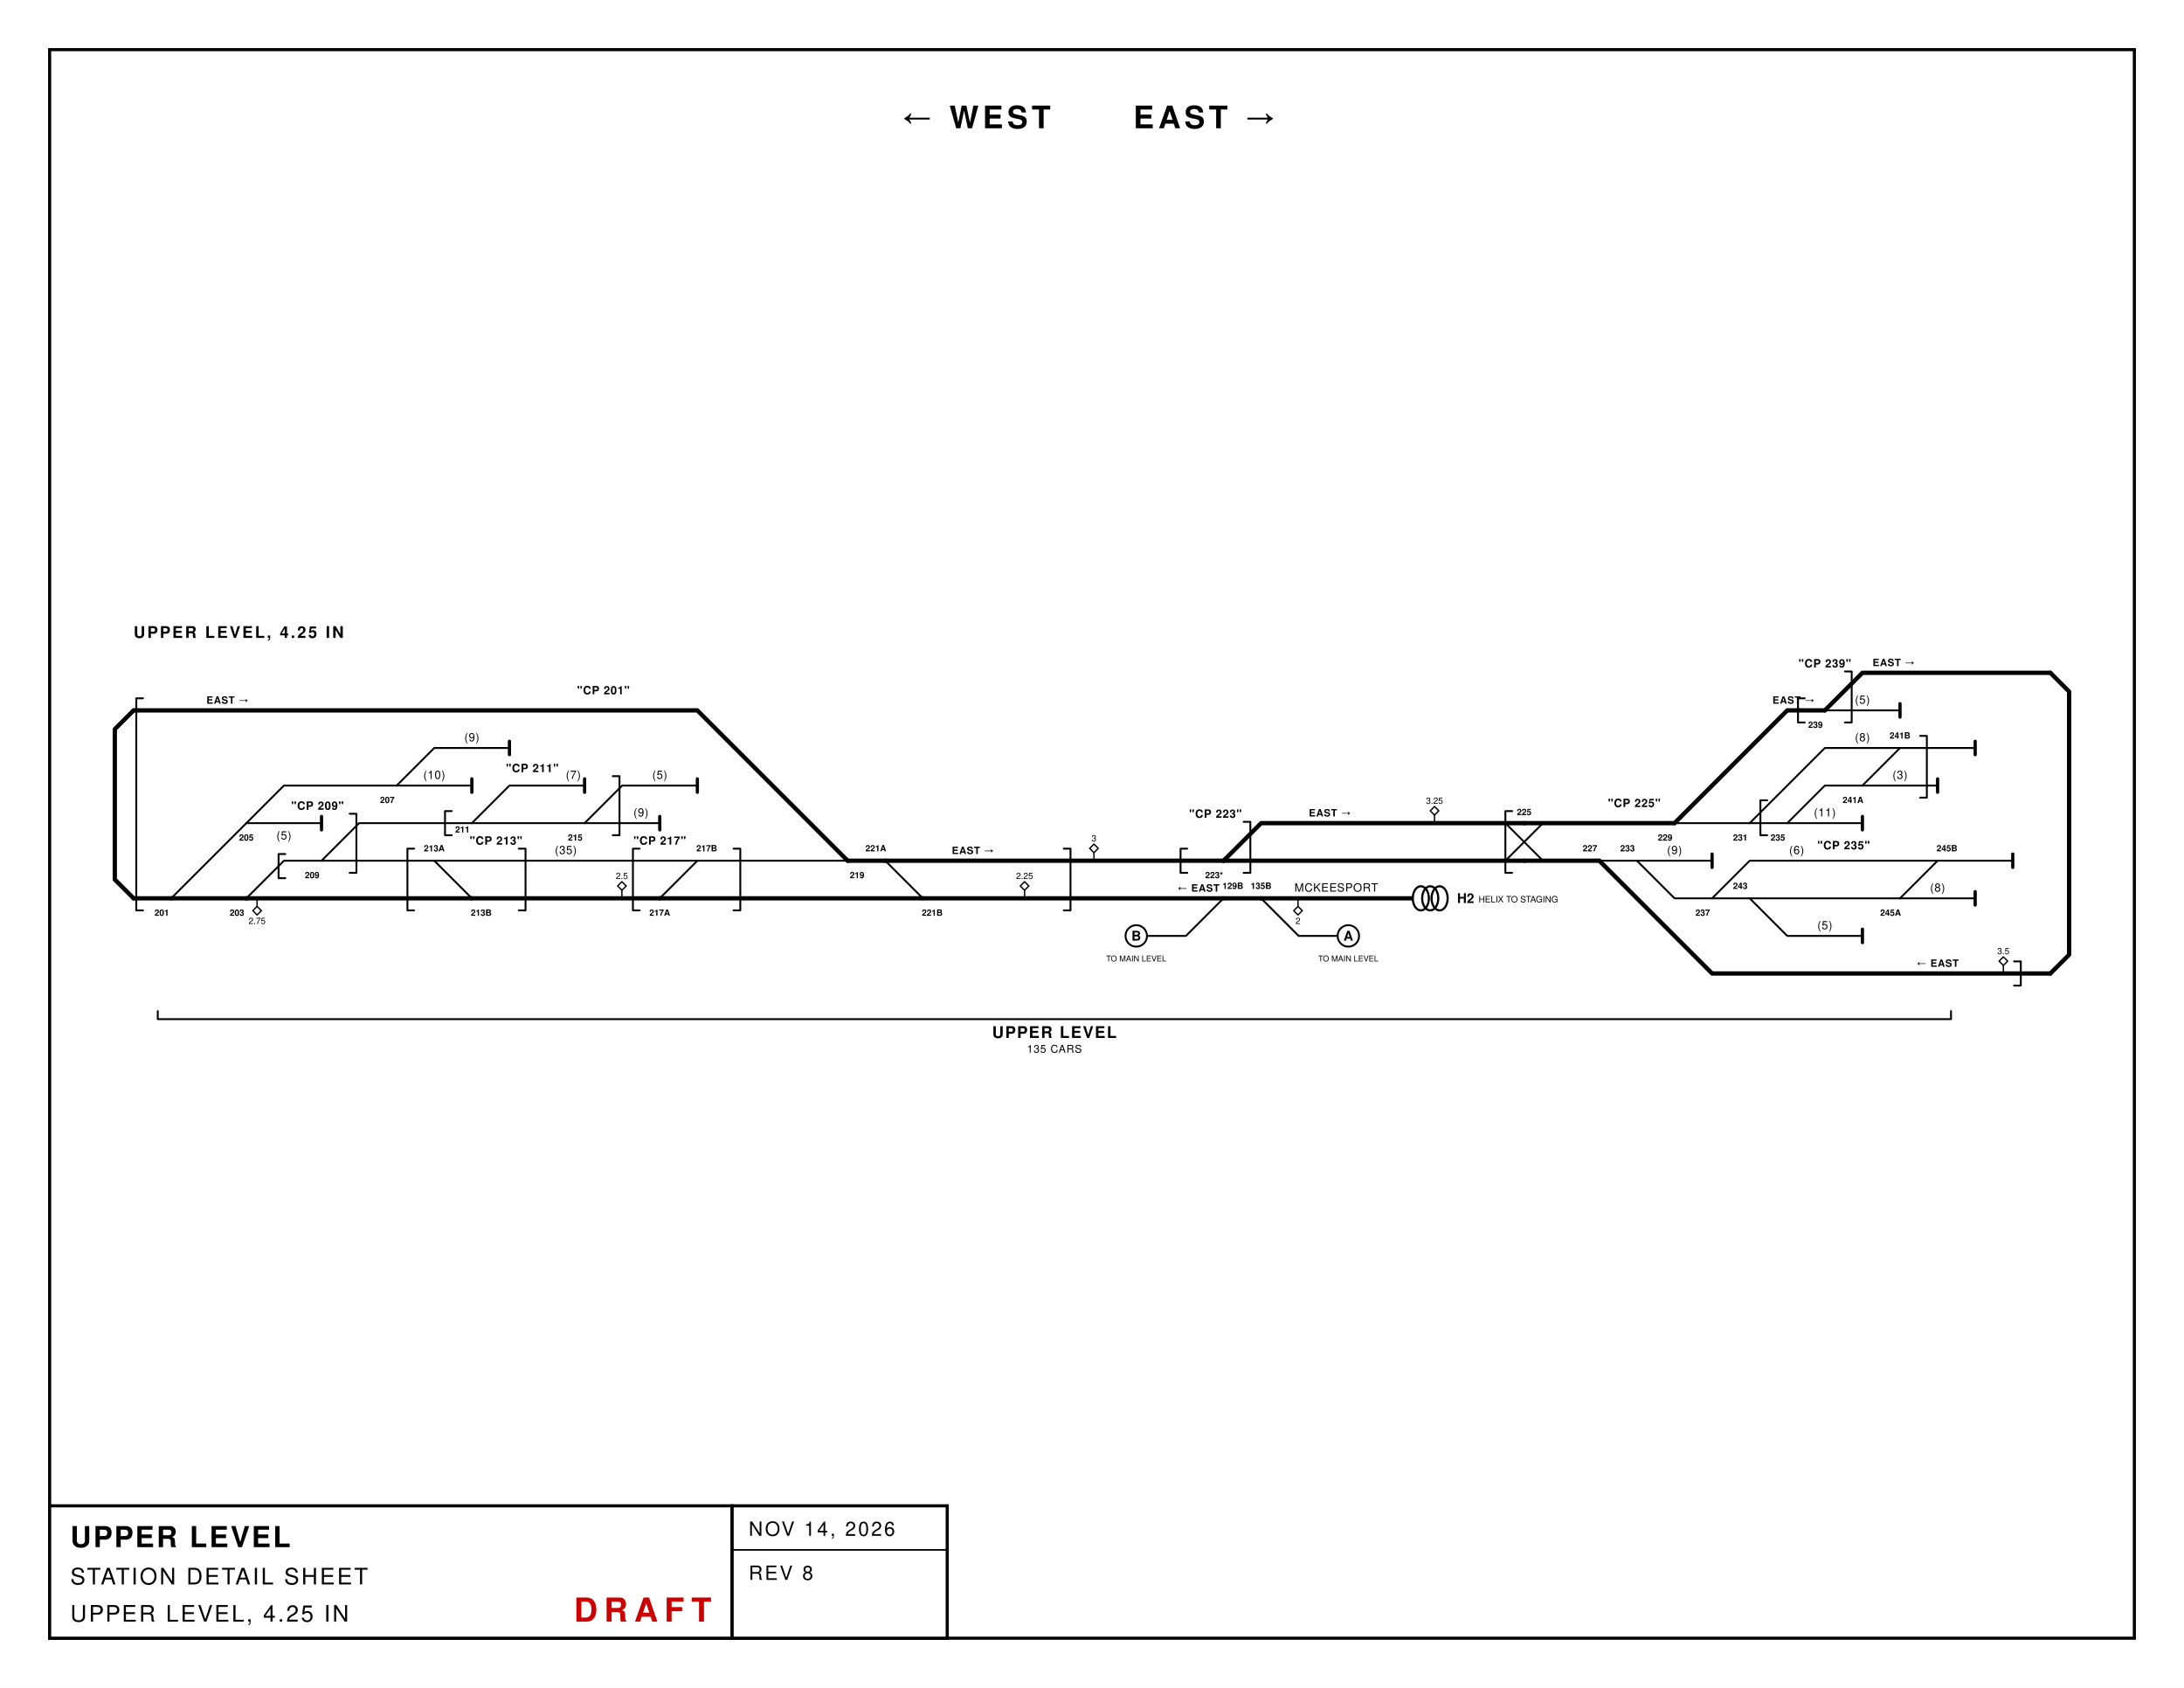
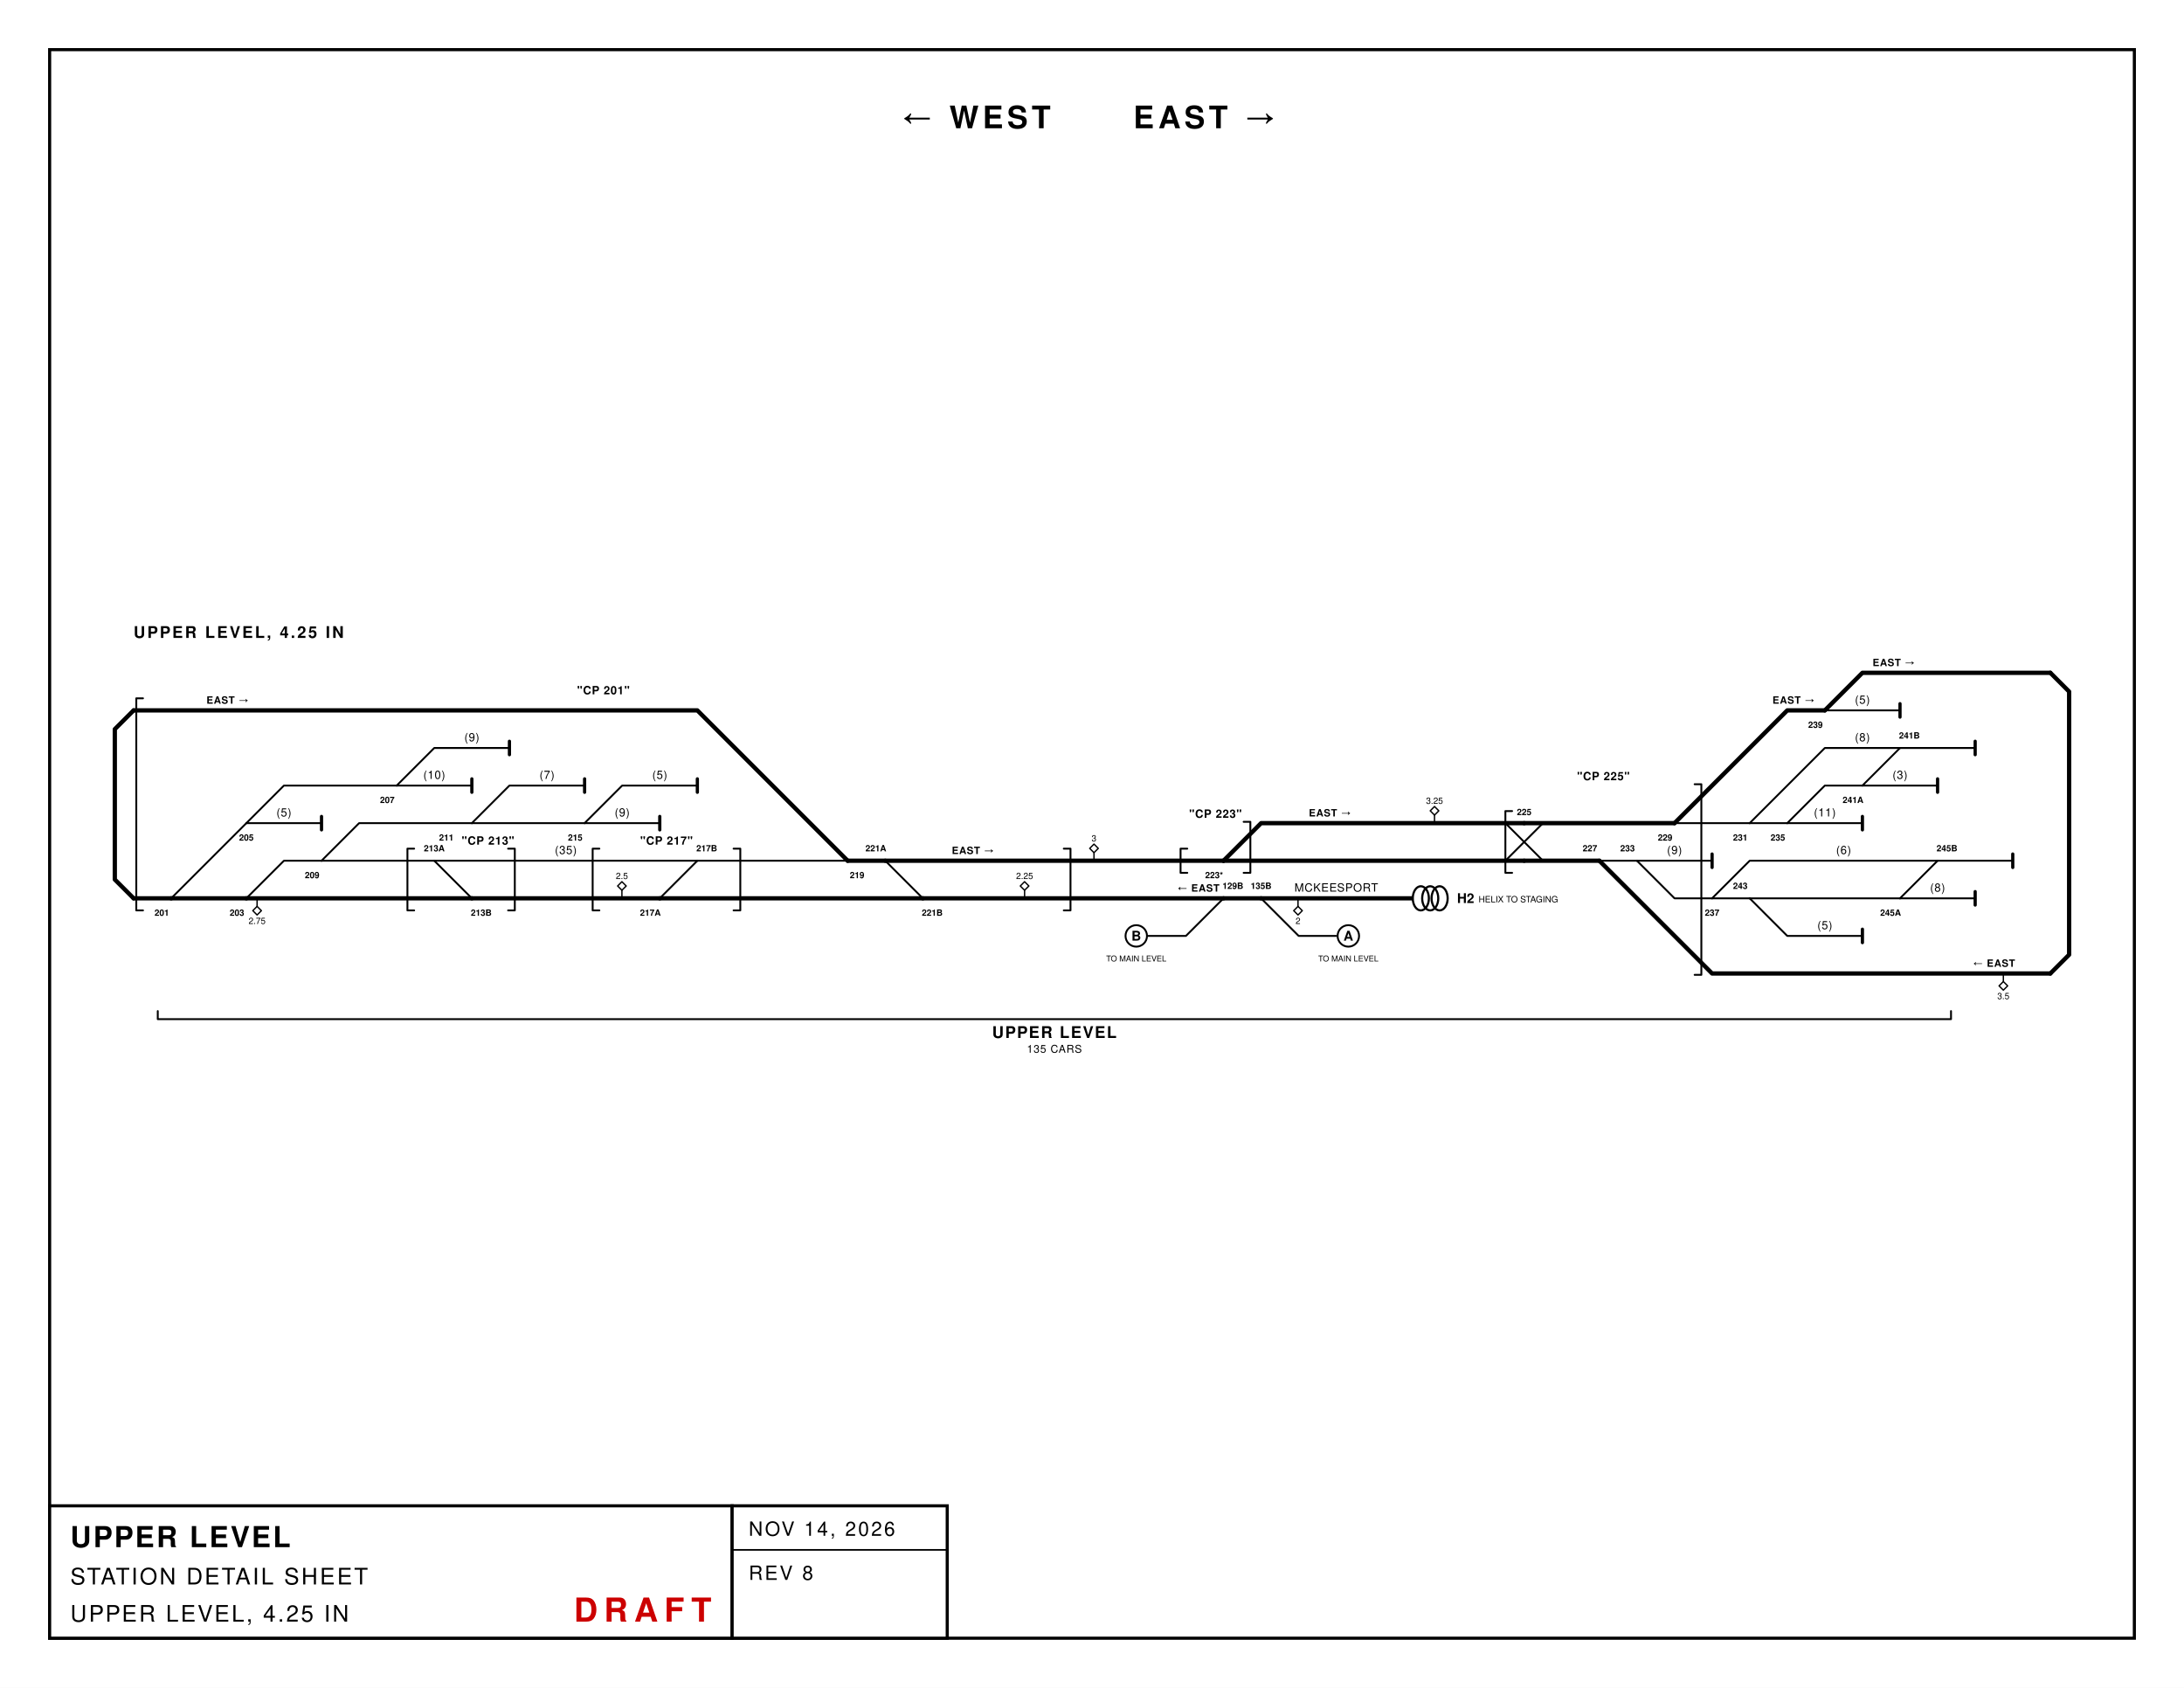
<svg xmlns="http://www.w3.org/2000/svg" viewBox="0 0 1056 816" width="1056" height="816" font-family="'Helvetica Neue',Helvetica,Arial,sans-serif">
  <rect width="1056" height="816" fill="#fff" />
  <rect x="24" y="24" width="1008" height="768" fill="none" stroke="#000" stroke-width="1.5" />
  <g transform="translate(64.6,305.8) scale(0.649)" fill="none" stroke="#000" stroke-linecap="round" stroke-linejoin="round">
    <path d="M840.0,198.0 L868.0,226.0 L896.0,226.0" stroke-width="1.4" />
    <path d="M756.0,226.0 L784.0,226.0 L812.0,198.0" stroke-width="1.4" />
    <path d="M1148.0,142.0 L1204.0,142.0" stroke-width="1.4" />
    <path d="M1204.0,142.0 L1260.0,86.0 L1316.0,86.0" stroke-width="1.4" />
    <path d="M1204.0,142.0 L1232.0,142.0" stroke-width="1.4" />
    <path d="M1316.0,86.0 L1372.0,86.0" stroke-width="1.4" />
    <path d="M1288.0,114.0 L1316.0,86.0" stroke-width="1.4" />
    <path d="M1120.0,170.0 L1148.0,198.0 L1176.0,198.0" stroke-width="1.4" />
    <path d="M1176.0,198.0 L1204.0,198.0" stroke-width="1.4" />
    <path d="M1176.0,198.0 L1204.0,170.0 L1344.0,170.0" stroke-width="1.4" />
    <path d="M1204.0,198.0 L1316.0,198.0" stroke-width="1.4" />
    <path d="M1316.0,198.0 L1372.0,198.0" stroke-width="1.4" />
    <path d="M1316.0,198.0 L1344.0,170.0" stroke-width="1.4" />
    <path d="M1092.0,170.0 L1120.0,170.0" stroke-width="1.4" />
    <path d="M1120.0,170.0 L1176.0,170.0" stroke-width="1.4" />
    <path d="M1232.0,142.0 L1260.0,114.0 L1288.0,114.0" stroke-width="1.4" />
    <path d="M1232.0,142.0 L1288.0,142.0" stroke-width="1.4" />
    <path d="M1344.0,170.0 L1400.0,170.0" stroke-width="1.4" />
    <path d="M1204.0,198.0 L1232.0,226.0 L1288.0,226.0" stroke-width="1.4" />
    <path d="M1288.0,114.0 L1344.0,114.0" stroke-width="1.4" />
    <path d="M84.0,198.0 L112.0,170.0 L140.0,170.0" stroke-width="1.4" />
    <path d="M140.0,170.0 L224.0,170.0" stroke-width="1.4" />
    <path d="M140.0,170.0 L168.0,142.0 L252.0,142.0" stroke-width="1.4" />
    <path d="M0.0,198.0 L28.0,198.0" stroke-width="3.2" />
    <path d="M0.0,58.0 L420.0,58.0 L532.0,170.0" stroke-width="3.2" />
    <path d="M28.0,198.0 L84.0,198.0" stroke-width="3.2" />
    <path d="M28.0,198.0 L84.0,142.0" stroke-width="1.4" />
    <path d="M1036.0,142.0 L1148.0,142.0" stroke-width="3.2" />
    <path d="M1148.0,142.0 L1232.0,58.0 L1260.0,58.0" stroke-width="3.2" />
    <path d="M1260.0,58.0 L1288.0,30.0 L1428.0,30.0" stroke-width="3.2" />
    <path d="M1092.0,170.0 L1176.0,254.0 L1428.0,254.0" stroke-width="3.2" />
    <path d="M1260.0,58.0 L1316.0,58.0" stroke-width="1.4" />
    <path d="M1036.0,170.0 L1092.0,170.0" stroke-width="3.2" />
    <path d="M812.0,198.0 L840.0,198.0" stroke-width="3.2" />
    <path d="M840.0,198.0 L952.0,198.0" stroke-width="3.2" />
    <path d="M84.0,198.0 L252.0,198.0" stroke-width="3.2" />
    <path d="M532.0,170.0 L560.0,170.0" stroke-width="3.2" />
    <path d="M812.0,170.0 L840.0,142.0 L1036.0,142.0" stroke-width="3.2" />
    <path d="M560.0,170.0 L812.0,170.0" stroke-width="3.2" />
    <path d="M560.0,170.0 L588.0,198.0" stroke-width="1.4" />
    <path d="M224.0,170.0 L420.0,170.0" stroke-width="1.4" />
    <path d="M224.0,170.0 L252.0,198.0" stroke-width="1.4" />
    <path d="M588.0,198.0 L812.0,198.0" stroke-width="3.2" />
    <path d="M392.0,198.0 L588.0,198.0" stroke-width="3.2" />
    <path d="M420.0,170.0 L532.0,170.0" stroke-width="1.4" />
    <path d="M392.0,198.0 L420.0,170.0" stroke-width="1.4" />
    <path d="M252.0,198.0 L392.0,198.0" stroke-width="3.2" />
    <path d="M812.0,170.0 L1036.0,170.0" stroke-width="3.2" />
    <path d="M252.0,142.0 L336.0,142.0" stroke-width="1.4" />
    <path d="M336.0,142.0 L392.0,142.0" stroke-width="1.4" />
    <path d="M336.0,142.0 L364.0,114.0 L420.0,114.0" stroke-width="1.4" />
    <path d="M84.0,142.0 L112.0,114.0 L196.0,114.0" stroke-width="1.4" />
    <path d="M196.0,114.0 L252.0,114.0" stroke-width="1.4" />
    <path d="M196.0,114.0 L224.0,86.0 L280.0,86.0" stroke-width="1.4" />
    <path d="M252.0,142.0 L280.0,114.0 L336.0,114.0" stroke-width="1.4" />
    <path d="M84.0,142.0 L140.0,142.0" stroke-width="1.4" />
    <path d="M0.0,58.0 L-14.0,72.0 L-14.0,184.0 L0.0,198.0" stroke-width="3.2" />
    <path d="M1428.0,30.0 L1442.0,44.0 L1442.0,240.0 L1428.0,254.0" stroke-width="3.2" />
    <path d="M1022.0,142.0 L1050.0,170.0 M1022.0,170.0 L1050.0,142.0" stroke-width="1.4" />
    <circle cx="905.0" cy="226.0" r="8" stroke-width="1.4" fill="#fff" />
    <circle cx="747.0" cy="226.0" r="8" stroke-width="1.4" fill="#fff" />
    <path d="M1372.0,81.0 L1372.0,91.0" stroke-width="2.4" />
    <path d="M1372.0,193.0 L1372.0,203.0" stroke-width="2.4" />
    <path d="M1176.0,165.0 L1176.0,175.0" stroke-width="2.4" />
    <path d="M1288.0,137.0 L1288.0,147.0" stroke-width="2.4" />
    <path d="M1400.0,165.0 L1400.0,175.0" stroke-width="2.4" />
    <path d="M1288.0,221.0 L1288.0,231.0" stroke-width="2.4" />
    <path d="M1344.0,109.0 L1344.0,119.0" stroke-width="2.4" />
    <path d="M1316.0,53.0 L1316.0,63.0" stroke-width="2.4" />
    <ellipse cx="959.0" cy="198.0" rx="6" ry="9" stroke-width="1.6" />
    <ellipse cx="966.0" cy="198.0" rx="6" ry="9" stroke-width="1.6" />
    <ellipse cx="973.0" cy="198.0" rx="6" ry="9" stroke-width="1.6" />
    <path d="M392.0,137.0 L392.0,147.0" stroke-width="2.4" />
    <path d="M420.0,109.0 L420.0,119.0" stroke-width="2.4" />
    <path d="M252.0,109.0 L252.0,119.0" stroke-width="2.4" />
    <path d="M280.0,81.0 L280.0,91.0" stroke-width="2.4" />
    <path d="M336.0,109.0 L336.0,119.0" stroke-width="2.4" />
    <path d="M140.0,137.0 L140.0,147.0" stroke-width="2.4" />
    <path d="M18.0,282 L18.0,288 L1354.0,288 L1354.0,282" stroke-width="1.4" />
    <path d="M7.0,49.0 L2.0,49.0 L2.0,207.0 L7.0,207.0" stroke-width="1.4" />
    <path d="M693.0,161.0 L698.0,161.0 L698.0,207.0 L693.0,207.0" stroke-width="1.4" />
-     <path d="M113.0,165.0 L108.0,165.0 L108.0,183.0 L113.0,183.0" stroke-width="1.4" />
-     <path d="M161.0,135.0 L166.0,135.0 L166.0,179.0 L161.0,179.0" stroke-width="1.4" />
-     <path d="M237.0,133.0 L232.0,133.0 L232.0,151.0 L237.0,151.0" stroke-width="1.4" />
-     <path d="M357.0,107.0 L362.0,107.0 L362.0,151.0 L357.0,151.0" stroke-width="1.4" />
    <path d="M209.0,161.0 L204.0,161.0 L204.0,207.0 L209.0,207.0" stroke-width="1.4" />
-     <path d="M287.0,161.0 L292.0,161.0 L292.0,207.0 L287.0,207.0" stroke-width="1.4" />
-     <path d="M377.0,161.0 L372.0,161.0 L372.0,207.0 L377.0,207.0" stroke-width="1.4" />
+     <path d="M279.0,161.0 L284.0,161.0 L284.0,207.0 L279.0,207.0" stroke-width="1.4" />
+     <path d="M347.0,161.0 L342.0,161.0 L342.0,207.0 L347.0,207.0" stroke-width="1.4" />
    <path d="M447.0,161.0 L452.0,161.0 L452.0,207.0 L447.0,207.0" stroke-width="1.4" />
    <path d="M785.0,161.0 L780.0,161.0 L780.0,179.0 L785.0,179.0" stroke-width="1.4" />
    <path d="M827.0,141.0 L832.0,141.0 L832.0,179.0 L827.0,179.0" stroke-width="1.4" />
    <path d="M1027.0,133.0 L1022.0,133.0 L1022.0,179.0 L1027.0,179.0" stroke-width="1.4" />
-     <path d="M1401.0,245.0 L1406.0,245.0 L1406.0,263.0 L1401.0,263.0" stroke-width="1.4" />
-     <path d="M1217.0,125.0 L1212.0,125.0 L1212.0,151.0 L1217.0,151.0" stroke-width="1.4" />
-     <path d="M1331.0,77.0 L1336.0,77.0 L1336.0,123.0 L1331.0,123.0" stroke-width="1.4" />
-     <path d="M1245.0,49.0 L1240.0,49.0 L1240.0,67.0 L1245.0,67.0" stroke-width="1.4" />
-     <path d="M1275.0,29.0 L1280.0,29.0 L1280.0,67.0 L1275.0,67.0" stroke-width="1.4" />
+     <path d="M1163.0,113.0 L1168.0,113.0 L1168.0,255.0 L1163.0,255.0" stroke-width="1.4" />
    <path d="M92.0,198.0 L92.0,204.0" stroke-width="1" />
    <path d="M92.0,204.0 L95.2,207.2 L92.0,210.4 L88.8,207.2 Z" stroke-width="1" fill="#fff" />
    <path d="M867.5,198.0 L867.5,204.0" stroke-width="1" />
    <path d="M867.5,204.0 L870.7,207.2 L867.5,210.4 L864.3,207.2 Z" stroke-width="1" fill="#fff" />
+     <path d="M1393.0,254.0 L1393.0,260.0" stroke-width="1" />
+     <path d="M1393.0,260.0 L1396.2,263.2 L1393.0,266.4 L1389.8,263.2 Z" stroke-width="1" fill="#fff" />
    <path d="M363.8,198.0 L363.8,192.0" stroke-width="1" />
    <path d="M363.8,185.6 L367.0,188.8 L363.8,192.0 L360.6,188.8 Z" stroke-width="1" fill="#fff" />
-     <path d="M1393.0,254.0 L1393.0,248.0" stroke-width="1" />
-     <path d="M1393.0,241.6 L1396.2,244.8 L1393.0,248.0 L1389.8,244.8 Z" stroke-width="1" fill="#fff" />
    <path d="M715.5,170.0 L715.5,164.0" stroke-width="1" />
    <path d="M715.5,157.6 L718.7,160.8 L715.5,164.0 L712.3,160.8 Z" stroke-width="1" fill="#fff" />
    <path d="M969.2,142.0 L969.2,136.0" stroke-width="1" />
    <path d="M969.2,129.6 L972.4,132.8 L969.2,136.0 L966.0,132.8 Z" stroke-width="1" fill="#fff" />
    <path d="M663.8,198.0 L663.8,192.0" stroke-width="1" />
    <path d="M663.8,185.6 L667.0,188.8 L663.8,192.0 L660.6,188.8 Z" stroke-width="1" fill="#fff" />
    <text x="0.0" y="4.0" font-size="12" text-anchor="start" font-weight="bold" fill="#000" stroke="none" letter-spacing="1.5">UPPER LEVEL, 4.25 IN</text>
    <text x="1036.0" y="136.0" font-size="6.5" text-anchor="middle" font-weight="bold" fill="#000" stroke="none">225</text>
    <text x="905.0" y="229.5" font-size="10" text-anchor="middle" font-weight="bold" fill="#000" stroke="none">A</text>
    <text x="747.0" y="229.5" font-size="10" text-anchor="middle" font-weight="bold" fill="#000" stroke="none">B</text>
    <text x="986.0" y="201.5" font-size="10" text-anchor="start" font-weight="bold" fill="#000" stroke="none">H2</text>
    <text x="1002.0" y="201.0" font-size="6.5" text-anchor="start" font-weight="normal" fill="#000" stroke="none">HELIX TO STAGING</text>
    <text x="686.0" y="302.0" font-size="12" text-anchor="middle" font-weight="bold" fill="#000" stroke="none" letter-spacing="1">UPPER LEVEL</text>
    <text x="686.0" y="313.0" font-size="8" text-anchor="middle" font-weight="normal" fill="#000" stroke="none" letter-spacing="0.5">135 CARS</text>
-     <text x="1236.7" y="53.0" font-size="7.5" text-anchor="middle" font-weight="bold" fill="#000" stroke="none" letter-spacing="0.4">EAST →</text>
-     <text x="1316.0" y="79.0" font-size="6.5" text-anchor="middle" font-weight="bold" fill="#000" stroke="none">241B</text>
    <text x="224.0" y="163.0" font-size="6.5" text-anchor="middle" font-weight="bold" fill="#000" stroke="none">213A</text>
-     <text x="392.0" y="211.0" font-size="6.5" text-anchor="middle" font-weight="bold" fill="#000" stroke="none">217A</text>
    <text x="805.0" y="183.0" font-size="6.5" text-anchor="middle" font-weight="bold" fill="#000" stroke="none">223*</text>
-     <text x="1274.0" y="161.5" font-size="8.5" text-anchor="middle" font-weight="bold" fill="#000" stroke="none" letter-spacing="0.4">"CP 235"</text>
-     <text x="1260.0" y="137.0" font-size="8.5" text-anchor="middle" font-weight="normal" fill="#000" stroke="none" letter-spacing="0.4">(11)</text>
-     <text x="1316.0" y="109.0" font-size="8.5" text-anchor="middle" font-weight="normal" fill="#000" stroke="none" letter-spacing="0.4">(3)</text>
+     <text x="1148.0" y="165.0" font-size="8.5" text-anchor="middle" font-weight="normal" fill="#000" stroke="none" letter-spacing="0.4">(9)</text>
    <text x="896.0" y="193.0" font-size="8.5" text-anchor="middle" font-weight="normal" fill="#000" stroke="none" letter-spacing="0.4">MCKEESPORT</text>
    <text x="92.0" y="217.1" font-size="6.5" text-anchor="middle" font-weight="normal" fill="#000" stroke="none">2.75</text>
    <text x="77.0" y="211.0" font-size="6.5" text-anchor="middle" font-weight="bold" fill="#000" stroke="none">203</text>
+     <text x="1236.7" y="53.0" font-size="7.5" text-anchor="middle" font-weight="bold" fill="#000" stroke="none" letter-spacing="0.4">EAST →</text>
    <text x="625.3" y="165.0" font-size="7.5" text-anchor="middle" font-weight="bold" fill="#000" stroke="none" letter-spacing="0.4">EAST →</text>
-     <text x="1344.0" y="249.0" font-size="7.5" text-anchor="middle" font-weight="bold" fill="#000" stroke="none" letter-spacing="0.4">← EAST</text>
-     <text x="1253.0" y="71.0" font-size="6.5" text-anchor="middle" font-weight="bold" fill="#000" stroke="none">239</text>
    <text x="867.5" y="217.1" font-size="6.5" text-anchor="middle" font-weight="normal" fill="#000" stroke="none">2</text>
    <text x="793.3" y="193.0" font-size="7.5" text-anchor="middle" font-weight="bold" fill="#000" stroke="none" letter-spacing="0.4">← EAST</text>
    <text x="21.0" y="211.0" font-size="6.5" text-anchor="middle" font-weight="bold" fill="#000" stroke="none">201</text>
    <text x="427.0" y="163.0" font-size="6.5" text-anchor="middle" font-weight="bold" fill="#000" stroke="none">217B</text>
-     <text x="1288.0" y="53.0" font-size="8.5" text-anchor="middle" font-weight="normal" fill="#000" stroke="none" letter-spacing="0.4">(5)</text>
-     <text x="378.0" y="137.0" font-size="8.5" text-anchor="middle" font-weight="normal" fill="#000" stroke="none" letter-spacing="0.4">(9)</text>
+     <text x="259.0" y="211.0" font-size="6.5" text-anchor="middle" font-weight="bold" fill="#000" stroke="none">213B</text>
+     <text x="264.0" y="158.0" font-size="8.5" text-anchor="middle" font-weight="bold" fill="#000" stroke="none" letter-spacing="0.4">"CP 213"</text>
+     <text x="1260.0" y="137.0" font-size="8.5" text-anchor="middle" font-weight="normal" fill="#000" stroke="none" letter-spacing="0.4">(11)</text>
    <text x="224.0" y="109.0" font-size="8.5" text-anchor="middle" font-weight="normal" fill="#000" stroke="none" letter-spacing="0.4">(10)</text>
    <text x="1311.3" y="25.0" font-size="7.5" text-anchor="middle" font-weight="bold" fill="#000" stroke="none" letter-spacing="0.4">EAST →</text>
    <text x="70.0" y="53.0" font-size="7.5" text-anchor="middle" font-weight="bold" fill="#000" stroke="none" letter-spacing="0.4">EAST →</text>
    <text x="891.3" y="137.0" font-size="7.5" text-anchor="middle" font-weight="bold" fill="#000" stroke="none" letter-spacing="0.4">EAST →</text>
+     <text x="1386.0" y="249.0" font-size="7.5" text-anchor="middle" font-weight="bold" fill="#000" stroke="none" letter-spacing="0.4">← EAST</text>
    <text x="905.0" y="245.0" font-size="6" text-anchor="middle" font-weight="normal" fill="#000" stroke="none">TO MAIN LEVEL</text>
    <text x="747.0" y="245.0" font-size="6" text-anchor="middle" font-weight="normal" fill="#000" stroke="none">TO MAIN LEVEL</text>
+     <text x="1323.0" y="79.0" font-size="6.5" text-anchor="middle" font-weight="bold" fill="#000" stroke="none">241B</text>
    <text x="1351.0" y="163.0" font-size="6.5" text-anchor="middle" font-weight="bold" fill="#000" stroke="none">245B</text>
+     <text x="1141.0" y="155.0" font-size="6.5" text-anchor="middle" font-weight="bold" fill="#000" stroke="none">229</text>
    <text x="553.0" y="163.0" font-size="6.5" text-anchor="middle" font-weight="bold" fill="#000" stroke="none">221A</text>
    <text x="595.0" y="211.0" font-size="6.5" text-anchor="middle" font-weight="bold" fill="#000" stroke="none">221B</text>
-     <text x="259.0" y="211.0" font-size="6.5" text-anchor="middle" font-weight="bold" fill="#000" stroke="none">213B</text>
-     <text x="270.0" y="158.0" font-size="8.5" text-anchor="middle" font-weight="bold" fill="#000" stroke="none" letter-spacing="0.4">"CP 213"</text>
-     <text x="245.0" y="149.0" font-size="6.5" text-anchor="middle" font-weight="bold" fill="#000" stroke="none">211</text>
-     <text x="297.0" y="104.0" font-size="8.5" text-anchor="middle" font-weight="bold" fill="#000" stroke="none" letter-spacing="0.4">"CP 211"</text>
+     <text x="385.0" y="211.0" font-size="6.5" text-anchor="middle" font-weight="bold" fill="#000" stroke="none">217A</text>
+     <text x="84.0" y="155.0" font-size="6.5" text-anchor="middle" font-weight="bold" fill="#000" stroke="none">205</text>
+     <text x="806.0" y="138.0" font-size="8.5" text-anchor="middle" font-weight="bold" fill="#000" stroke="none" letter-spacing="0.4">"CP 223"</text>
+     <text x="112.0" y="137.0" font-size="8.5" text-anchor="middle" font-weight="normal" fill="#000" stroke="none" letter-spacing="0.4">(5)</text>
+     <text x="233.0" y="155.0" font-size="6.5" text-anchor="middle" font-weight="bold" fill="#000" stroke="none">211</text>
+     <text x="397.0" y="158.0" font-size="8.5" text-anchor="middle" font-weight="bold" fill="#000" stroke="none" letter-spacing="0.4">"CP 217"</text>
    <text x="322.0" y="165.0" font-size="8.5" text-anchor="middle" font-weight="normal" fill="#000" stroke="none" letter-spacing="0.4">(35)</text>
-     <text x="327.6" y="109.0" font-size="8.5" text-anchor="middle" font-weight="normal" fill="#000" stroke="none" letter-spacing="0.4">(7)</text>
-     <text x="84.0" y="155.0" font-size="6.5" text-anchor="middle" font-weight="bold" fill="#000" stroke="none">205</text>
-     <text x="137.0" y="132.0" font-size="8.5" text-anchor="middle" font-weight="bold" fill="#000" stroke="none" letter-spacing="0.4">"CP 209"</text>
-     <text x="112.0" y="154.1" font-size="8.5" text-anchor="middle" font-weight="normal" fill="#000" stroke="none" letter-spacing="0.4">(5)</text>
-     <text x="392.0" y="158.0" font-size="8.5" text-anchor="middle" font-weight="bold" fill="#000" stroke="none" letter-spacing="0.4">"CP 217"</text>
-     <text x="806.0" y="138.0" font-size="8.5" text-anchor="middle" font-weight="bold" fill="#000" stroke="none" letter-spacing="0.4">"CP 223"</text>
-     <text x="1260.0" y="26.0" font-size="8.5" text-anchor="middle" font-weight="bold" fill="#000" stroke="none" letter-spacing="0.4">"CP 239"</text>
+     <text x="364.0" y="137.0" font-size="8.5" text-anchor="middle" font-weight="normal" fill="#000" stroke="none" letter-spacing="0.4">(9)</text>
    <text x="1288.0" y="81.0" font-size="8.5" text-anchor="middle" font-weight="normal" fill="#000" stroke="none" letter-spacing="0.4">(8)</text>
    <text x="1344.0" y="193.0" font-size="8.5" text-anchor="middle" font-weight="normal" fill="#000" stroke="none" letter-spacing="0.4">(8)</text>
-     <text x="1148.0" y="165.0" font-size="8.5" text-anchor="middle" font-weight="normal" fill="#000" stroke="none" letter-spacing="0.4">(9)</text>
-     <text x="1197.0" y="155.0" font-size="6.5" text-anchor="middle" font-weight="bold" fill="#000" stroke="none">231</text>
+     <text x="1316.0" y="109.0" font-size="8.5" text-anchor="middle" font-weight="normal" fill="#000" stroke="none" letter-spacing="0.4">(3)</text>
+     <text x="1288.0" y="53.0" font-size="8.5" text-anchor="middle" font-weight="normal" fill="#000" stroke="none" letter-spacing="0.4">(5)</text>
+     <text x="1393.0" y="273.1" font-size="6.5" text-anchor="middle" font-weight="normal" fill="#000" stroke="none">3.5</text>
+     <text x="1176.0" y="211.0" font-size="6.5" text-anchor="middle" font-weight="bold" fill="#000" stroke="none">237</text>
    <text x="1113.0" y="163.0" font-size="6.5" text-anchor="middle" font-weight="bold" fill="#000" stroke="none">233</text>
-     <text x="1225.0" y="155.0" font-size="6.5" text-anchor="middle" font-weight="bold" fill="#000" stroke="none">235</text>
-     <text x="1141.0" y="155.0" font-size="6.5" text-anchor="middle" font-weight="bold" fill="#000" stroke="none">229</text>
+     <text x="1253.0" y="71.0" font-size="6.5" text-anchor="middle" font-weight="bold" fill="#000" stroke="none">239</text>
    <text x="539.0" y="183.0" font-size="6.5" text-anchor="middle" font-weight="bold" fill="#000" stroke="none">219</text>
    <text x="819.0" y="191.0" font-size="6.5" text-anchor="middle" font-weight="bold" fill="#000" stroke="none">129B</text>
    <text x="840.0" y="191.0" font-size="6.5" text-anchor="middle" font-weight="bold" fill="#000" stroke="none">135B</text>
-     <text x="1118.0" y="130.0" font-size="8.5" text-anchor="middle" font-weight="bold" fill="#000" stroke="none" letter-spacing="0.4">"CP 225"</text>
-     <text x="1239.0" y="165.0" font-size="8.5" text-anchor="middle" font-weight="normal" fill="#000" stroke="none" letter-spacing="0.4">(6)</text>
-     <text x="252.0" y="81.0" font-size="8.5" text-anchor="middle" font-weight="normal" fill="#000" stroke="none" letter-spacing="0.4">(9)</text>
    <text x="363.8" y="183.6" font-size="6.5" text-anchor="middle" font-weight="normal" fill="#000" stroke="none">2.5</text>
+     <text x="1274.0" y="165.0" font-size="8.5" text-anchor="middle" font-weight="normal" fill="#000" stroke="none" letter-spacing="0.4">(6)</text>
    <text x="1260.0" y="221.0" font-size="8.5" text-anchor="middle" font-weight="normal" fill="#000" stroke="none" letter-spacing="0.4">(5)</text>
    <text x="392.0" y="109.0" font-size="8.5" text-anchor="middle" font-weight="normal" fill="#000" stroke="none" letter-spacing="0.4">(5)</text>
-     <text x="1393.0" y="239.6" font-size="6.5" text-anchor="middle" font-weight="normal" fill="#000" stroke="none">3.5</text>
+     <text x="252.0" y="81.0" font-size="8.5" text-anchor="middle" font-weight="normal" fill="#000" stroke="none" letter-spacing="0.4">(9)</text>
+     <text x="308.0" y="109.0" font-size="8.5" text-anchor="middle" font-weight="normal" fill="#000" stroke="none" letter-spacing="0.4">(7)</text>
    <text x="1197.0" y="191.0" font-size="6.5" text-anchor="middle" font-weight="bold" fill="#000" stroke="none">243</text>
    <text x="1085.0" y="163.0" font-size="6.5" text-anchor="middle" font-weight="bold" fill="#000" stroke="none">227</text>
    <text x="715.5" y="155.6" font-size="6.5" text-anchor="middle" font-weight="normal" fill="#000" stroke="none">3</text>
-     <text x="1169.0" y="211.0" font-size="6.5" text-anchor="middle" font-weight="bold" fill="#000" stroke="none">237</text>
+     <text x="1197.0" y="155.0" font-size="6.5" text-anchor="middle" font-weight="bold" fill="#000" stroke="none">231</text>
    <text x="1309.0" y="211.0" font-size="6.5" text-anchor="middle" font-weight="bold" fill="#000" stroke="none">245A</text>
+     <text x="1225.0" y="155.0" font-size="6.5" text-anchor="middle" font-weight="bold" fill="#000" stroke="none">235</text>
    <text x="1281.0" y="127.0" font-size="6.5" text-anchor="middle" font-weight="bold" fill="#000" stroke="none">241A</text>
    <text x="133.0" y="183.0" font-size="6.5" text-anchor="middle" font-weight="bold" fill="#000" stroke="none">209</text>
    <text x="329.0" y="155.0" font-size="6.5" text-anchor="middle" font-weight="bold" fill="#000" stroke="none">215</text>
    <text x="189.0" y="127.0" font-size="6.5" text-anchor="middle" font-weight="bold" fill="#000" stroke="none">207</text>
    <text x="350.0" y="46.0" font-size="8.5" text-anchor="middle" font-weight="bold" fill="#000" stroke="none" letter-spacing="0.4">"CP 201"</text>
+     <text x="1095.0" y="110.0" font-size="8.5" text-anchor="middle" font-weight="bold" fill="#000" stroke="none" letter-spacing="0.4">"CP 225"</text>
    <text x="969.2" y="127.6" font-size="6.5" text-anchor="middle" font-weight="normal" fill="#000" stroke="none">3.25</text>
    <text x="663.8" y="183.6" font-size="6.5" text-anchor="middle" font-weight="normal" fill="#000" stroke="none">2.25</text>
  </g>
  <text x="508.0" y="62" font-size="15" text-anchor="end" font-weight="bold" letter-spacing="2">← WEST</text>
  <text x="548.0" y="62" font-size="15" text-anchor="start" font-weight="bold" letter-spacing="2">EAST →</text>
  <rect x="24" y="728" width="330" height="64" fill="#fff" stroke="#000" stroke-width="1.5" />
  <text x="34" y="748" font-size="14" font-weight="bold" letter-spacing="1">UPPER LEVEL</text>
  <text x="34" y="766" font-size="11" font-weight="normal" letter-spacing="1">STATION DETAIL SHEET</text>
  <text x="34" y="784" font-size="11" font-weight="normal" letter-spacing="1">UPPER LEVEL, 4.25 IN</text>
  <rect x="354" y="728" width="104" height="64" fill="#fff" stroke="#000" stroke-width="1.5" />
  <text x="362" y="742.5" font-size="9.5" letter-spacing="1">NOV 14, 2026</text>
  <path d="M354,749.3 L458,749.3" stroke="#000" stroke-width="0.8" />
  <text x="362" y="763.8" font-size="9.5" letter-spacing="1">REV 8</text>
  <text x="344" y="784" font-size="16" text-anchor="end" font-weight="bold" letter-spacing="3" fill="#c00">DRAFT</text>
</svg>
